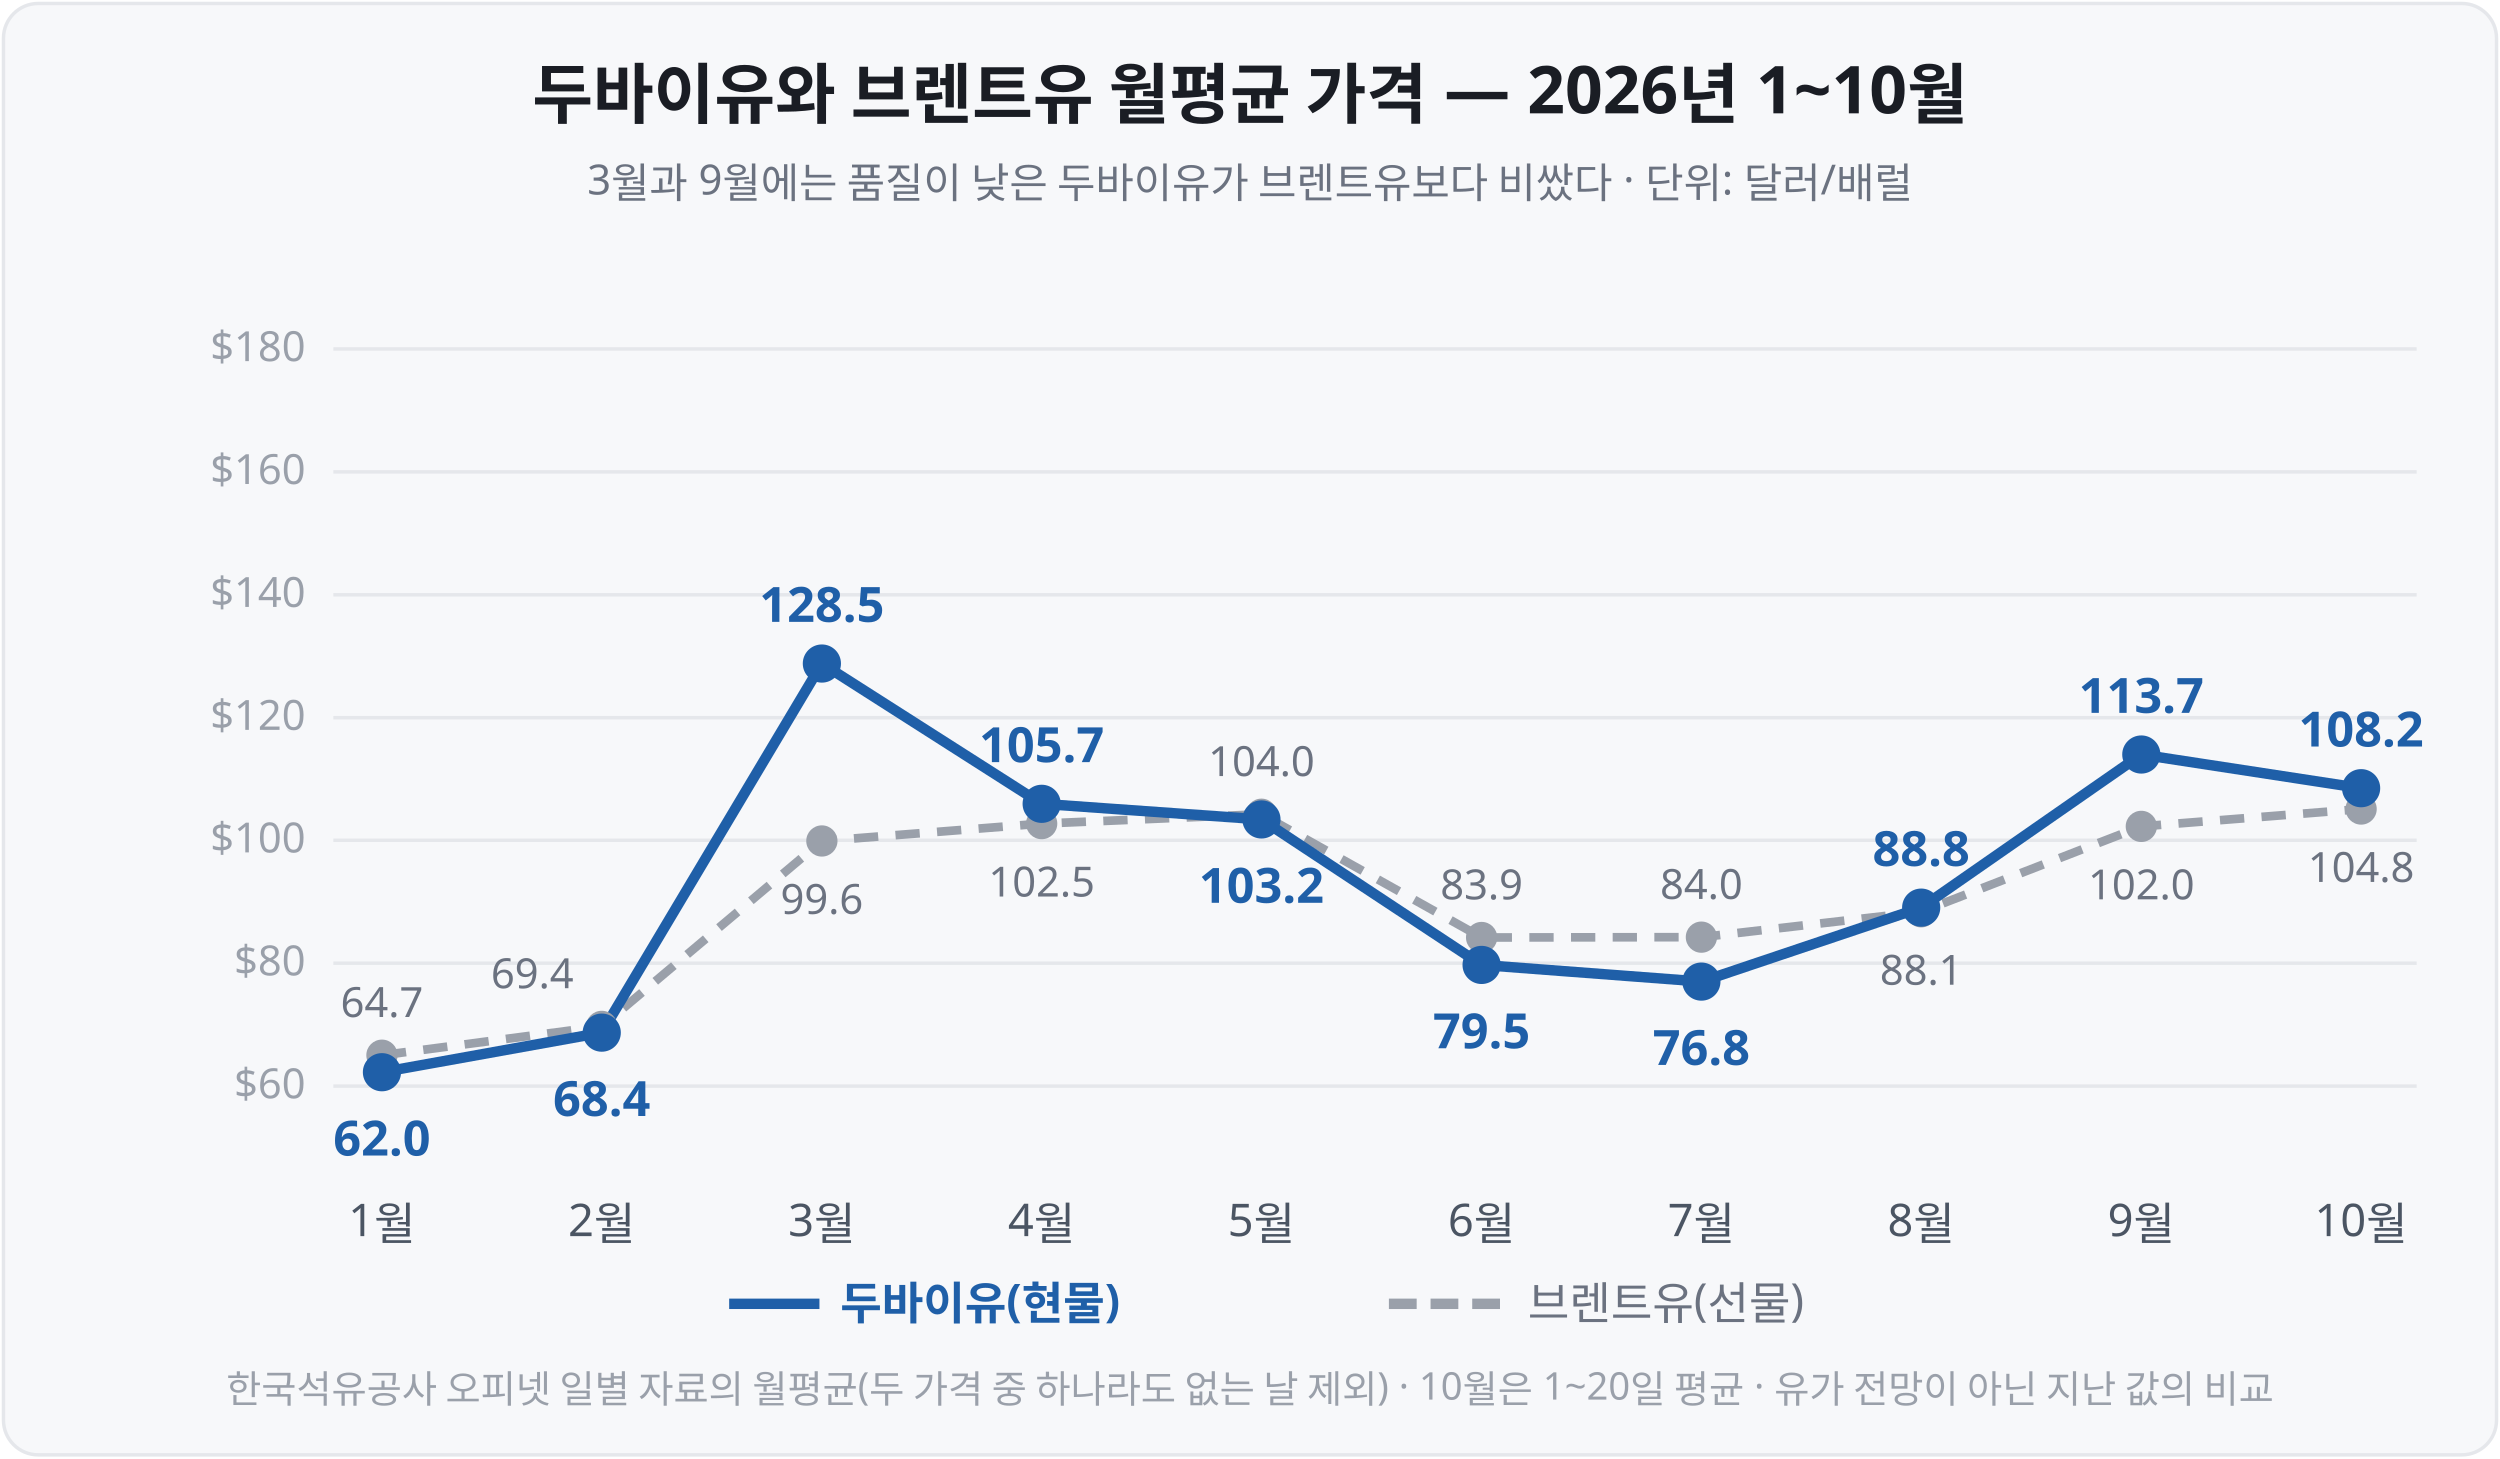
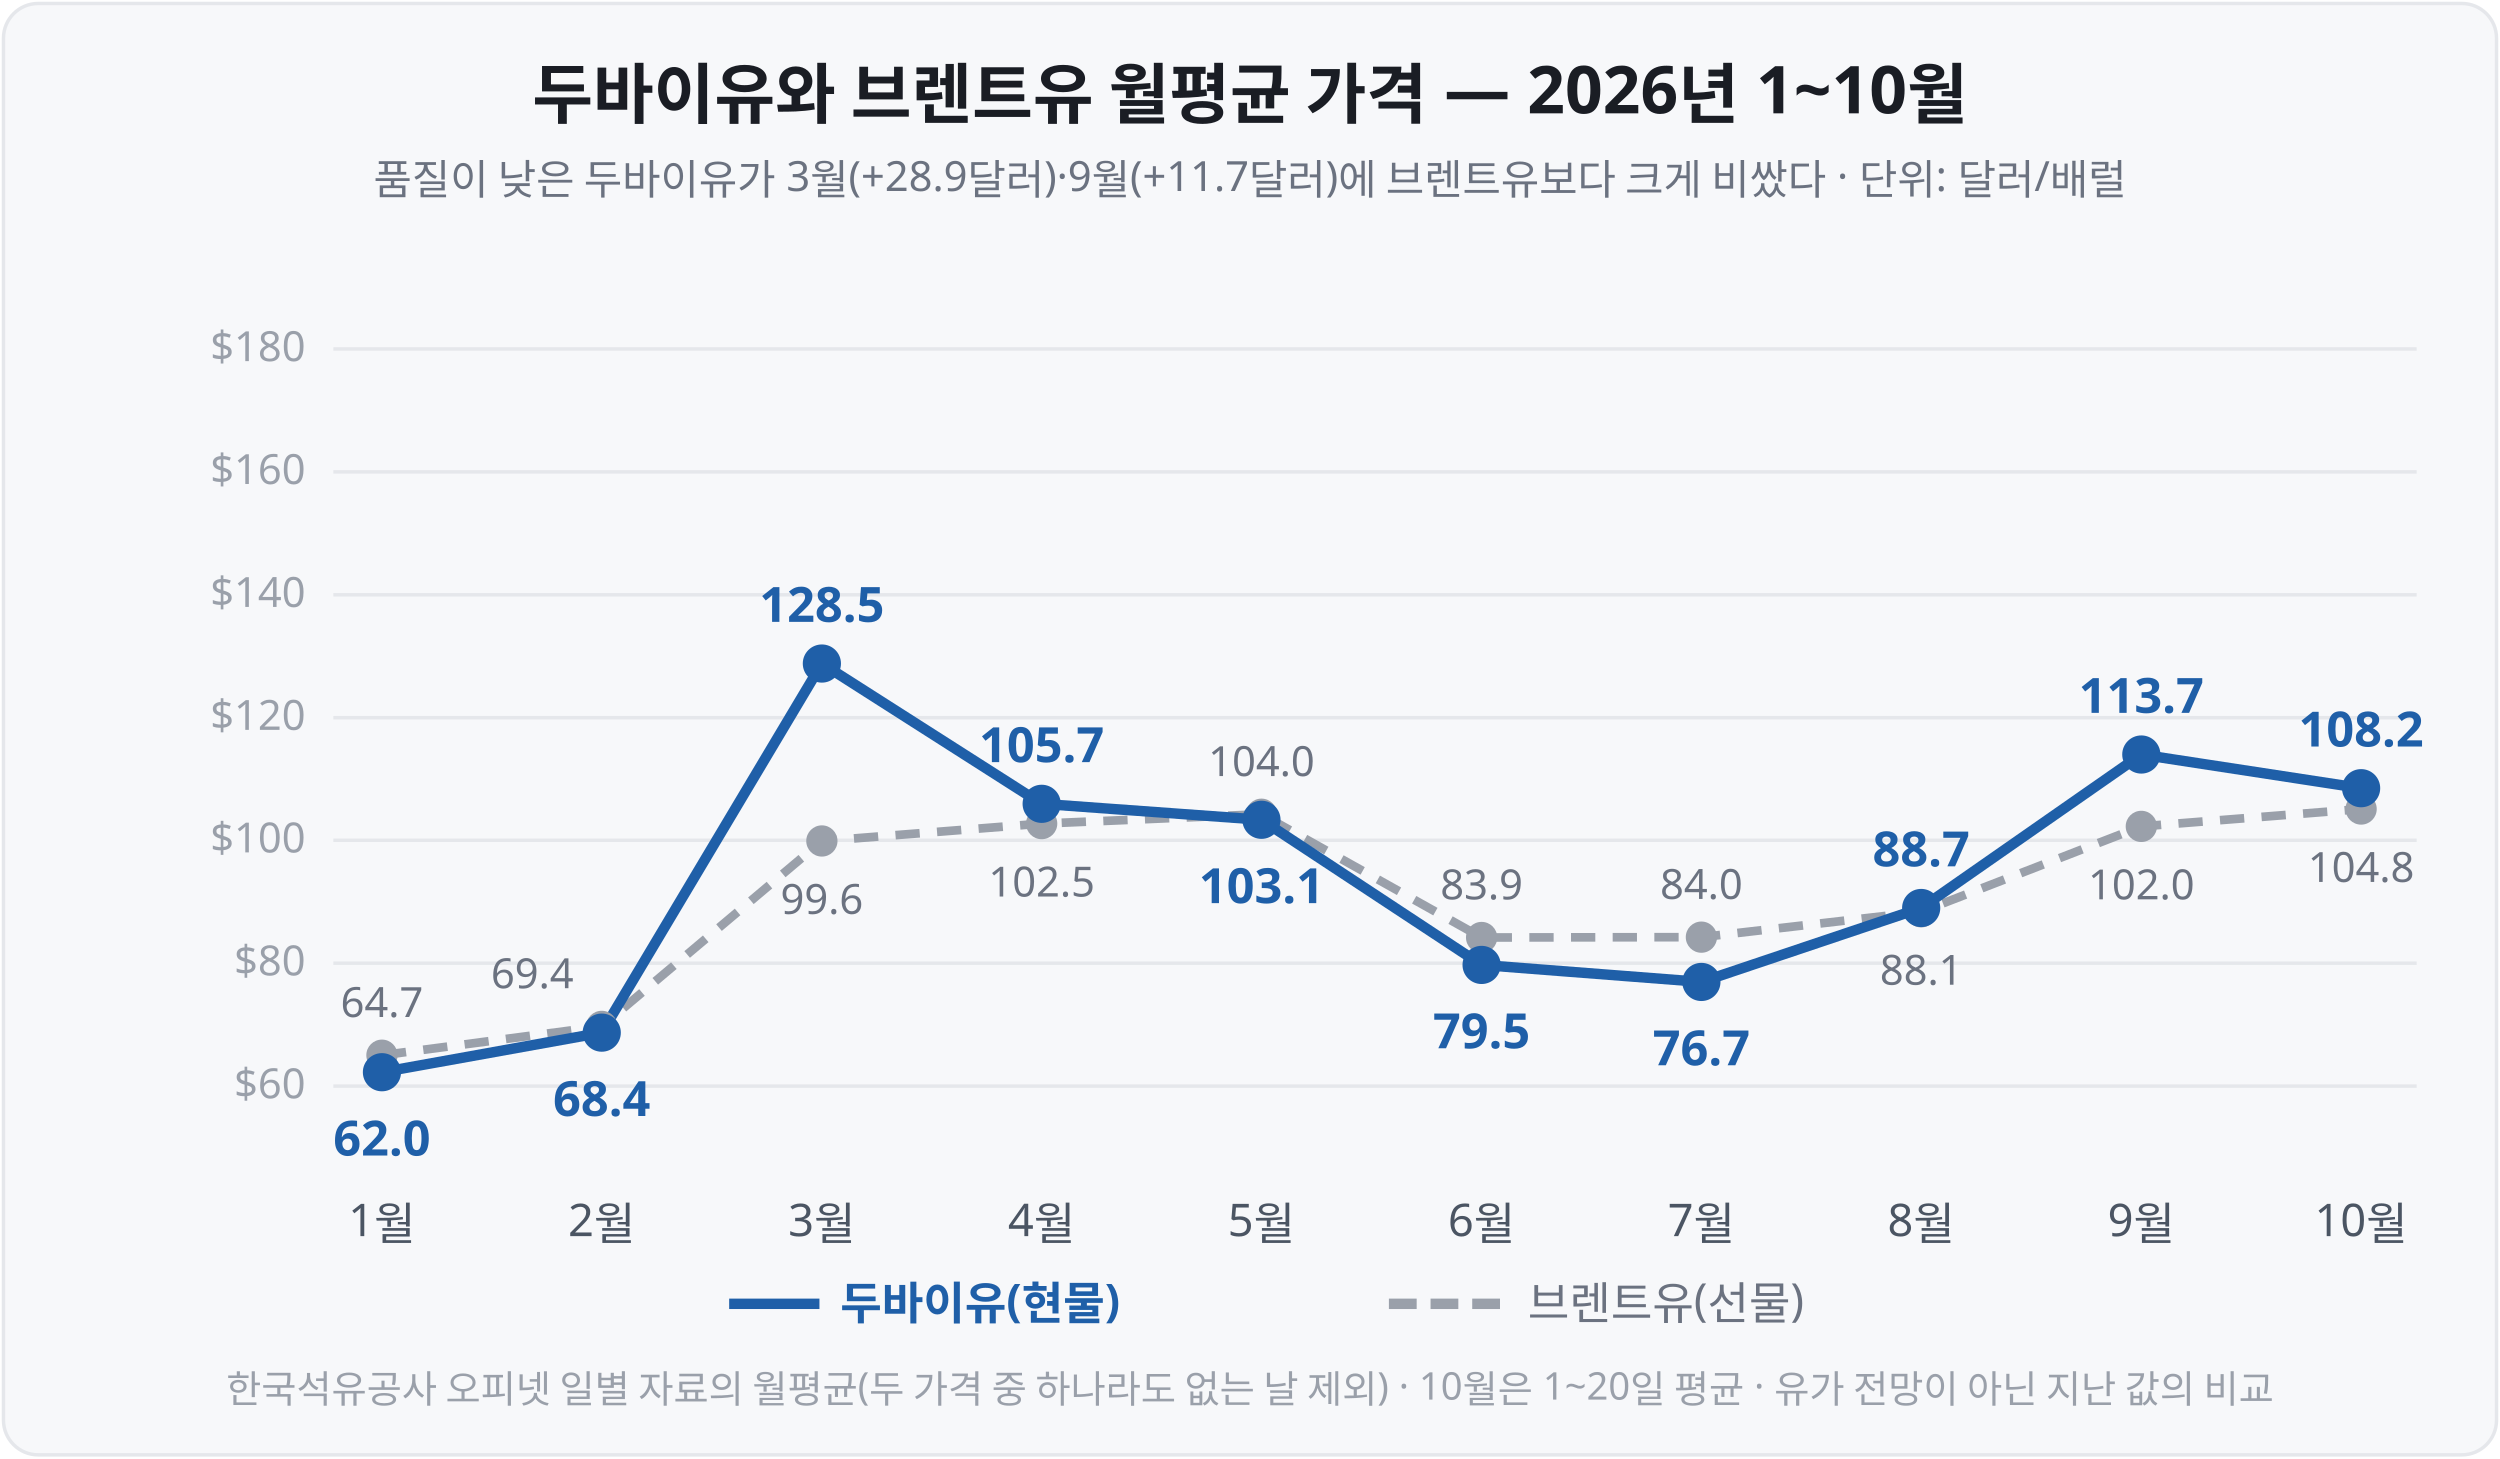
<svg xmlns="http://www.w3.org/2000/svg" viewBox="0 0 720 420" width="720" height="420" font-family="'Apple SD Gothic Neo', 'Noto Sans KR', sans-serif">
  <rect x="1" y="1" width="718" height="418" rx="10" fill="#f7f8fa" stroke="#e5e7eb" />
  <text x="360" y="34" text-anchor="middle" font-size="19" font-weight="700" fill="#1a1d24">두바이유와 브렌트유 월평균 가격 — 2026년 1~10월</text>
-   <text x="360" y="56" text-anchor="middle" font-size="12" fill="#6b7280">3월과 9월에는 품질이 낮은 두바이유가 브렌트유보다 비쌌다 · 단위: 달러/배럴</text>
+   <text x="360" y="56" text-anchor="middle" font-size="12" fill="#6b7280">품질이 낮은 두바이유가 3월(+28.9달러)·9월(+11.7달러)에 브렌트유보다 크게 비쌌다 · 단위: 달러/배럴</text>
  <rect x="96" y="312.3" width="600" height="1" fill="#e5e7eb" />
  <text x="88" y="316.3" text-anchor="end" font-size="12" fill="#9aa0aa">$60</text>
  <rect x="96" y="276.9" width="600" height="1" fill="#e5e7eb" />
  <text x="88" y="280.9" text-anchor="end" font-size="12" fill="#9aa0aa">$80</text>
  <rect x="96" y="241.5" width="600" height="1" fill="#e5e7eb" />
  <text x="88" y="245.5" text-anchor="end" font-size="12" fill="#9aa0aa">$100</text>
  <rect x="96" y="206.2" width="600" height="1" fill="#e5e7eb" />
  <text x="88" y="210.2" text-anchor="end" font-size="12" fill="#9aa0aa">$120</text>
  <rect x="96" y="170.8" width="600" height="1" fill="#e5e7eb" />
  <text x="88" y="174.8" text-anchor="end" font-size="12" fill="#9aa0aa">$140</text>
  <rect x="96" y="135.4" width="600" height="1" fill="#e5e7eb" />
  <text x="88" y="139.4" text-anchor="end" font-size="12" fill="#9aa0aa">$160</text>
  <rect x="96" y="100.0" width="600" height="1" fill="#e5e7eb" />
  <text x="88" y="104.0" text-anchor="end" font-size="12" fill="#9aa0aa">$180</text>
  <polyline points="110.0,303.9 173.3,295.6 236.7,242.2 300.0,237.2 363.3,234.5 426.7,270.0 490.0,269.9 553.3,262.6 616.7,238.0 680.0,233.0" fill="none" stroke="#9aa0aa" stroke-width="2.5" stroke-dasharray="7 5" stroke-linejoin="round" />
-   <polyline points="110.0,308.8 173.3,297.4 236.7,191.1 300.0,231.5 363.3,236.0 426.7,277.9 490.0,282.7 553.3,261.4 616.7,217.3 680.0,227.0" fill="none" stroke="#1f5fa8" stroke-width="3" stroke-linejoin="round" stroke-linecap="round" />
+   <polyline points="110.0,308.8 173.3,297.4 236.7,191.1 300.0,231.5 363.3,236.1 426.7,277.9 490.0,282.8 553.3,261.5 616.7,217.3 680.0,227.0" fill="none" stroke="#1f5fa8" stroke-width="3" stroke-linejoin="round" stroke-linecap="round" />
  <circle cx="110.0" cy="303.9" r="4.5" fill="#9aa0aa" />
  <circle cx="110.0" cy="308.8" r="5.5" fill="#1f5fa8" />
  <text x="110.0" y="332.8" text-anchor="middle" font-size="14" font-weight="700" fill="#1f5fa8">62.0</text>
  <text x="110.0" y="292.9" text-anchor="middle" font-size="12" fill="#6b7280">64.7</text>
  <circle cx="173.3" cy="295.6" r="4.5" fill="#9aa0aa" />
  <circle cx="173.3" cy="297.4" r="5.5" fill="#1f5fa8" />
  <text x="173.3" y="321.4" text-anchor="middle" font-size="14" font-weight="700" fill="#1f5fa8">68.4</text>
  <text x="153.3" y="284.6" text-anchor="middle" font-size="12" fill="#6b7280">69.4</text>
  <circle cx="236.7" cy="242.2" r="4.5" fill="#9aa0aa" />
  <circle cx="236.7" cy="191.1" r="5.5" fill="#1f5fa8" />
  <text x="236.7" y="179.1" text-anchor="middle" font-size="14" font-weight="700" fill="#1f5fa8">128.5</text>
  <text x="236.7" y="263.2" text-anchor="middle" font-size="12" fill="#6b7280">99.6</text>
  <circle cx="300.0" cy="237.2" r="4.5" fill="#9aa0aa" />
  <circle cx="300.0" cy="231.5" r="5.5" fill="#1f5fa8" />
  <text x="300.0" y="219.5" text-anchor="middle" font-size="14" font-weight="700" fill="#1f5fa8">105.7</text>
  <text x="300.0" y="258.2" text-anchor="middle" font-size="12" fill="#6b7280">102.5</text>
  <circle cx="363.3" cy="234.5" r="4.5" fill="#9aa0aa" />
-   <circle cx="363.3" cy="236.0" r="5.5" fill="#1f5fa8" />
-   <text x="363.3" y="260.0" text-anchor="middle" font-size="14" font-weight="700" fill="#1f5fa8">103.2</text>
+   <circle cx="363.3" cy="236.1" r="5.5" fill="#1f5fa8" />
+   <text x="363.3" y="260.1" text-anchor="middle" font-size="14" font-weight="700" fill="#1f5fa8">103.1</text>
  <text x="363.3" y="223.5" text-anchor="middle" font-size="12" fill="#6b7280">104.0</text>
  <circle cx="426.7" cy="270.0" r="4.5" fill="#9aa0aa" />
  <circle cx="426.7" cy="277.9" r="5.5" fill="#1f5fa8" />
  <text x="426.7" y="301.9" text-anchor="middle" font-size="14" font-weight="700" fill="#1f5fa8">79.5</text>
  <text x="426.7" y="259.0" text-anchor="middle" font-size="12" fill="#6b7280">83.9</text>
  <circle cx="490.0" cy="269.9" r="4.5" fill="#9aa0aa" />
-   <circle cx="490.0" cy="282.7" r="5.5" fill="#1f5fa8" />
-   <text x="490.0" y="306.7" text-anchor="middle" font-size="14" font-weight="700" fill="#1f5fa8">76.8</text>
+   <circle cx="490.0" cy="282.8" r="5.5" fill="#1f5fa8" />
+   <text x="490.0" y="306.8" text-anchor="middle" font-size="14" font-weight="700" fill="#1f5fa8">76.7</text>
  <text x="490.0" y="258.9" text-anchor="middle" font-size="12" fill="#6b7280">84.0</text>
  <circle cx="553.3" cy="262.6" r="4.5" fill="#9aa0aa" />
-   <circle cx="553.3" cy="261.4" r="5.5" fill="#1f5fa8" />
-   <text x="553.3" y="249.4" text-anchor="middle" font-size="14" font-weight="700" fill="#1f5fa8">88.8</text>
+   <circle cx="553.3" cy="261.5" r="5.5" fill="#1f5fa8" />
+   <text x="553.3" y="249.5" text-anchor="middle" font-size="14" font-weight="700" fill="#1f5fa8">88.7</text>
  <text x="553.3" y="283.6" text-anchor="middle" font-size="12" fill="#6b7280">88.1</text>
  <circle cx="616.7" cy="238.0" r="4.5" fill="#9aa0aa" />
  <circle cx="616.7" cy="217.3" r="5.5" fill="#1f5fa8" />
  <text x="616.7" y="205.3" text-anchor="middle" font-size="14" font-weight="700" fill="#1f5fa8">113.7</text>
  <text x="616.7" y="259.0" text-anchor="middle" font-size="12" fill="#6b7280">102.0</text>
  <circle cx="680.0" cy="233.0" r="4.5" fill="#9aa0aa" />
  <circle cx="680.0" cy="227.0" r="5.5" fill="#1f5fa8" />
  <text x="680.0" y="215.0" text-anchor="middle" font-size="14" font-weight="700" fill="#1f5fa8">108.2</text>
  <text x="680.0" y="254.0" text-anchor="middle" font-size="12" fill="#6b7280">104.8</text>
  <text x="110.0" y="356" text-anchor="middle" font-size="13" fill="#4b5563">1월</text>
  <text x="173.3" y="356" text-anchor="middle" font-size="13" fill="#4b5563">2월</text>
  <text x="236.7" y="356" text-anchor="middle" font-size="13" fill="#4b5563">3월</text>
  <text x="300.0" y="356" text-anchor="middle" font-size="13" fill="#4b5563">4월</text>
  <text x="363.3" y="356" text-anchor="middle" font-size="13" fill="#4b5563">5월</text>
  <text x="426.7" y="356" text-anchor="middle" font-size="13" fill="#4b5563">6월</text>
  <text x="490.0" y="356" text-anchor="middle" font-size="13" fill="#4b5563">7월</text>
  <text x="553.3" y="356" text-anchor="middle" font-size="13" fill="#4b5563">8월</text>
  <text x="616.7" y="356" text-anchor="middle" font-size="13" fill="#4b5563">9월</text>
  <text x="680.0" y="356" text-anchor="middle" font-size="13" fill="#4b5563">10월</text>
  <rect x="210" y="374" width="26" height="3" fill="#1f5fa8" />
  <text x="242" y="380" font-size="13" font-weight="700" fill="#1f5fa8">두바이유(현물)</text>
  <rect x="400" y="374" width="8" height="3" fill="#9aa0aa" />
  <rect x="412" y="374" width="8" height="3" fill="#9aa0aa" />
  <rect x="424" y="374" width="8" height="3" fill="#9aa0aa" />
  <text x="440" y="380" font-size="13" fill="#6b7280">브렌트유(선물)</text>
  <text x="360" y="404" text-anchor="middle" font-size="11" fill="#9aa0aa">한국석유공사 오피넷 일별 자료의 월평균(두 가격 중 하나라도 없는 날 제외) · 10월은 1~20일 평균 · 유가 전망이 아닌 지난 값의 비교</text>
</svg>
